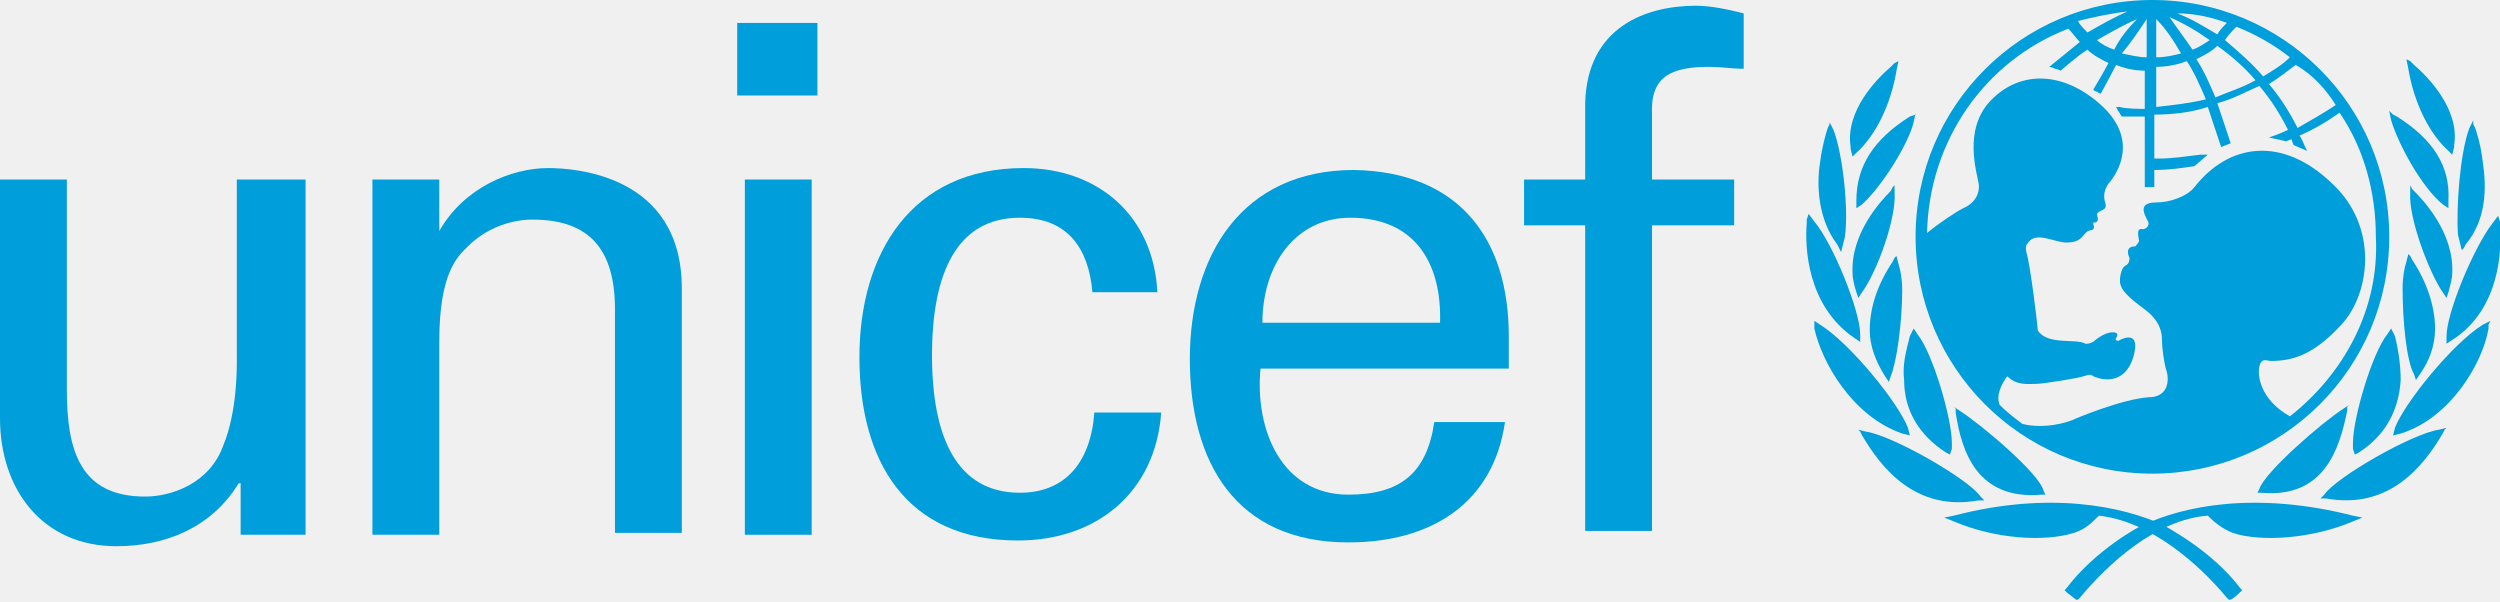
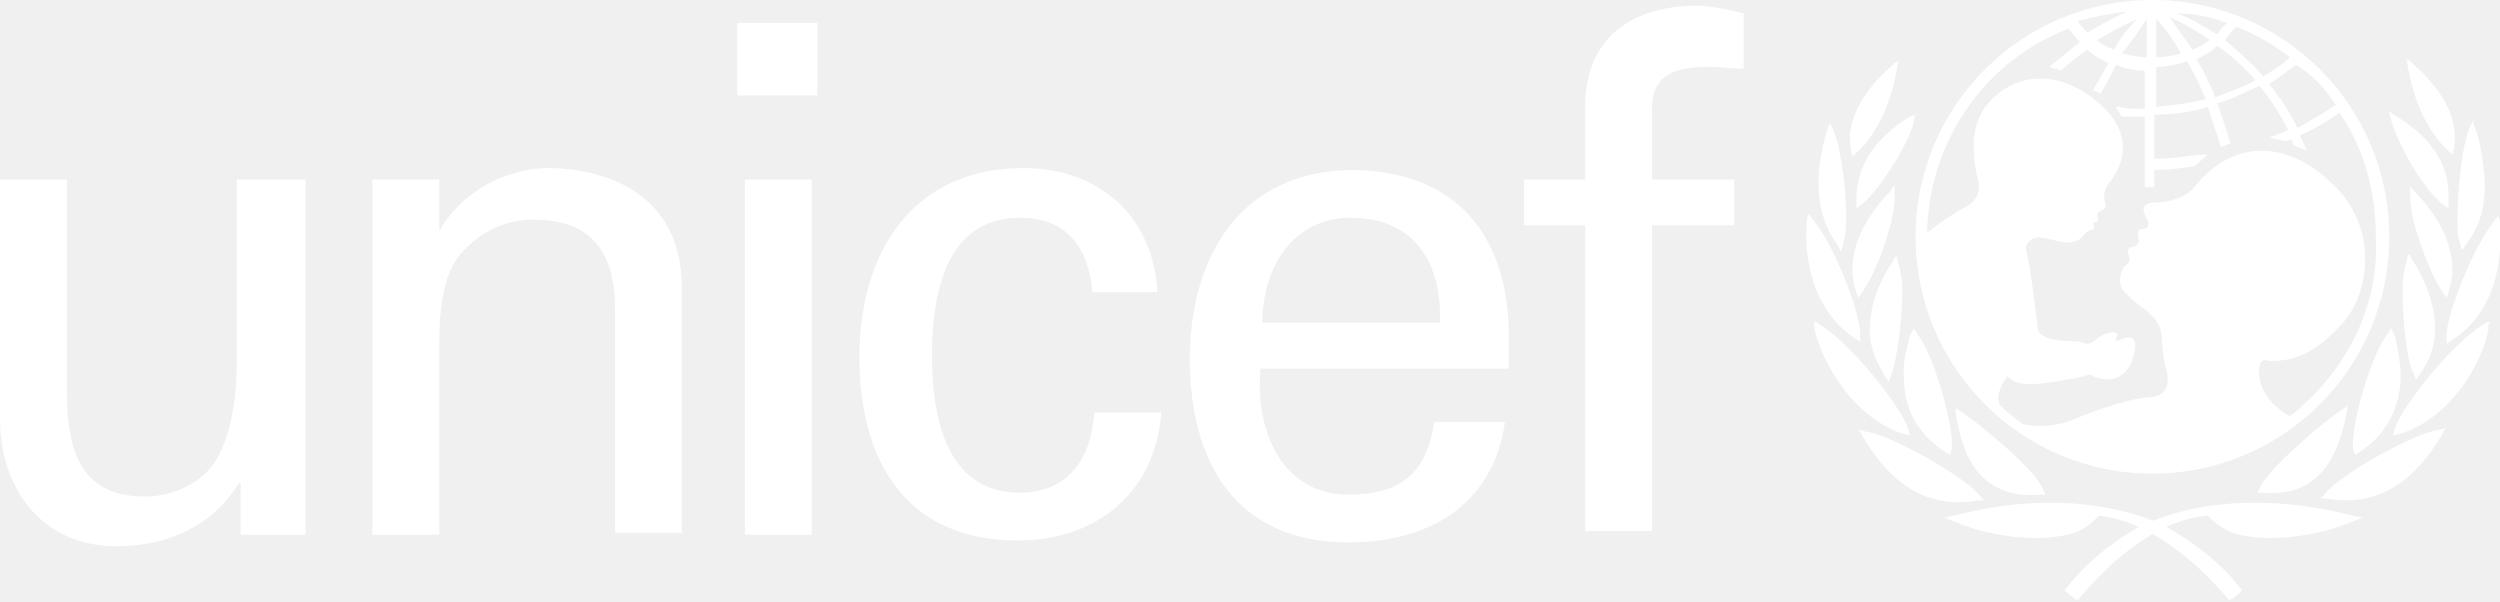
<svg xmlns="http://www.w3.org/2000/svg" version="1.1" id="Layer_1" x="0px" y="0px" viewBox="0 0 130.9 31.5" enable-background="new 0 0 130.9 31.5" xml:space="preserve">
-   <path fill="#009edb" d="M112.7,0c-6.8,0-12.4,5.5-12.4,12.4c0,6.8,5.5,12.4,12.4,12.4c6.8,0,12.4-5.5,12.4-12.4  C125.1,5.5,119.5,0,112.7,0 M122.3,5.5c-0.6,0.4-1.3,0.8-2,1.2c-0.4-0.8-0.9-1.6-1.5-2.3c0.5-0.3,1-0.7,1.4-1  C121.1,3.9,121.8,4.7,122.3,5.5 M117.1,1.4c1,0.4,1.9,0.9,2.8,1.6c-0.4,0.4-0.9,0.7-1.4,1c-0.6-0.7-1.3-1.3-2-1.9  C116.7,1.8,116.9,1.6,117.1,1.4 M118.1,4.2c-0.7,0.4-1.4,0.6-2.1,0.9c-0.3-0.7-0.6-1.4-1-2c0.4-0.2,0.8-0.4,1.1-0.7  C116.8,2.9,117.5,3.5,118.1,4.2 M116.6,1.2c-0.2,0.2-0.4,0.4-0.5,0.6c-0.7-0.4-1.3-0.8-2.1-1.1C114.9,0.7,115.8,0.9,116.6,1.2   M115.7,2.1c-0.3,0.2-0.6,0.4-0.9,0.5c-0.4-0.6-0.8-1.1-1.2-1.7C114.3,1.2,115,1.6,115.7,2.1 M112.9,1c0.5,0.5,0.9,1.1,1.3,1.8  c-0.4,0.1-0.8,0.2-1.3,0.2V1z M112.9,3.5c0.5,0,1.1-0.1,1.6-0.3c0.4,0.6,0.7,1.3,1,2c-0.8,0.2-1.7,0.3-2.6,0.4V3.5z M112.4,1v2  c-0.4,0-0.8-0.1-1.3-0.2C111.6,2.2,112,1.6,112.4,1 M110.7,2.6c-0.3-0.1-0.7-0.3-0.9-0.5c0.7-0.4,1.4-0.8,2.1-1.1  C111.4,1.5,111,2,110.7,2.6 M111.4,0.6c-0.7,0.3-1.4,0.7-2.1,1.1c-0.2-0.2-0.4-0.4-0.5-0.6C109.6,0.9,110.5,0.7,111.4,0.6   M119.9,21.8c-1.6-0.9-1.7-2.2-1.6-2.6c0.1-0.5,0.4-0.3,0.6-0.3c1.1,0,2.2-0.3,3.6-1.8c1.6-1.6,2.1-5.2-0.4-7.5  c-2.6-2.5-5.4-2.1-7.2,0.2c-0.4,0.5-1.3,0.8-2,0.8c-1.2,0-0.4,0.9-0.4,1.1c0,0.2-0.2,0.3-0.3,0.3c-0.4-0.1-0.2,0.5-0.2,0.6  s-0.2,0.3-0.2,0.3c-0.5,0-0.4,0.4-0.3,0.6c0,0.1,0,0.3-0.2,0.4c-0.2,0.1-0.3,0.5-0.3,0.8c0,0.5,0.5,0.9,1.3,1.5  c0.8,0.6,0.9,1.2,0.9,1.6c0,0.4,0.1,1.1,0.2,1.5c0.2,0.5,0.2,1.5-0.9,1.5c-1.4,0.1-3.8,1.1-4,1.2c-0.8,0.3-1.8,0.4-2.6,0.2  c-0.4-0.3-0.8-0.6-1.2-1c-0.2-0.5,0.1-1.1,0.4-1.5c0.5,0.5,1.1,0.4,1.5,0.4c0.4,0,2.2-0.3,2.5-0.4c0.3-0.1,0.4-0.1,0.5,0  c0.7,0.3,1.7,0.3,2.1-1c0.4-1.4-0.5-1-0.7-0.9c-0.1,0.1-0.3,0-0.2-0.1c0.2-0.3-0.1-0.3-0.2-0.3c-0.4,0-0.9,0.4-1,0.5  c-0.2,0.1-0.3,0.1-0.4,0.1c-0.5-0.3-2,0.1-2.5-0.7c0-0.2-0.4-3.5-0.6-4.1c0-0.1-0.1-0.3,0.1-0.5c0.4-0.6,1.4,0,2,0  c0.7,0,0.8-0.3,1-0.5c0.2-0.2,0.3-0.1,0.4-0.2c0.1-0.1,0-0.2,0-0.3c0-0.1,0.1,0,0.2-0.1c0.1-0.1,0-0.3,0-0.4  c0.2-0.3,0.6-0.1,0.4-0.7c-0.1-0.4,0.1-0.8,0.3-1c0.3-0.4,1.6-2.2-0.6-4.1c-2.1-1.8-4.3-1.6-5.7-0.1c-1.4,1.5-0.7,3.7-0.6,4.3  c0.1,0.6-0.3,1.1-0.8,1.3c-0.4,0.2-1.3,0.8-1.9,1.3c0.1-4.8,3-9,7.4-10.7c0.2,0.2,0.4,0.5,0.6,0.7c-0.5,0.4-1.6,1.3-1.6,1.3  s0.1,0,0.3,0.1c0.1,0,0.3,0.1,0.3,0.1s0.9-0.8,1.4-1.1c0.3,0.3,0.7,0.5,1.1,0.7c-0.2,0.4-0.8,1.4-0.8,1.4s0.1,0.1,0.2,0.1  c0.1,0.1,0.2,0.1,0.2,0.1s0.6-1.1,0.8-1.5c0.5,0.2,1,0.3,1.5,0.3v2c-0.3,0-1,0-1.3-0.1l-0.2,0l0.1,0.2c0.1,0.1,0.1,0.2,0.2,0.3l0,0  l0,0c0.2,0,0.9,0,1.2,0v3.7h0.5V8.9c0.8,0,1.4-0.1,2.1-0.2l0,0l0.7-0.6l-0.4,0c-0.8,0.1-1.5,0.2-2.1,0.2c0,0-0.2,0-0.3,0V6  c0.9,0,1.9-0.1,2.8-0.4c0.2,0.6,0.7,2.1,0.7,2.1l0.5-0.2c0,0-0.5-1.5-0.7-2.1c0.8-0.2,1.5-0.6,2.2-0.9c0.6,0.7,1.1,1.5,1.5,2.3  c-0.4,0.2-1,0.4-1,0.4c0.5,0.1,0.9,0.2,0.9,0.2s0.2-0.1,0.3-0.1c0,0.1,0.1,0.3,0.1,0.3l0.7,0.3l-0.1-0.2c0,0-0.2-0.5-0.3-0.6  c0.7-0.3,1.4-0.7,2.1-1.2c1.3,1.9,1.9,4.2,1.9,6.5C124.6,16.2,122.7,19.6,119.9,21.8" />
-   <path fill="#009edb" d="M99.2,3.3L99,3.5c-0.7,0.6-2.4,2.3-2.1,4.2c0,0,0,0.1,0,0.1c0,0,0.1,0.4,0.1,0.4l0.2-0.2  c1-0.9,1.8-2.5,2.1-4.3l0.1-0.5L99.2,3.3z" />
-   <path fill="#009edb" d="M95.8,6.5l-0.1,0.2c-0.1,0.3-0.3,1-0.4,1.8c-0.2,1.2-0.1,3,0.9,4.3c0,0,0.1,0.2,0.1,0.2l0.1,0.2l0.2-0.8  c0.2-1.4-0.1-4.3-0.6-5.6l-0.2-0.4L95.8,6.5z" />
-   <path fill="#009edb" d="M94.6,11.5l0,0.2c-0.1,1.2,0,4.3,2.5,6c0,0,0.3,0.2,0.3,0.2l0-0.4c0-1.2-1.4-4.7-2.4-5.9l-0.3-0.4L94.6,11.5  z" />
-   <path fill="#009edb" d="M95,17l0,0.2c0.4,1.8,2,4.6,4.6,5.5l0.4,0.1l-0.1-0.4c-0.5-1.3-3-4.4-4.6-5.4L95,16.8L95,17z" />
-   <path fill="#009edb" d="M100.3,6L100,6.1c-1.9,1.2-2.8,2.6-2.8,4.4l0,0.4l0.3-0.2c1-0.9,2.4-3.1,2.7-4.3l0.1-0.5L100.3,6z" />
-   <path fill="#009edb" d="M99.1,9.8L99,10c-0.5,0.5-2.1,2.2-2,4.3c0,0.3,0.1,0.7,0.2,1l0.1,0.3l0.2-0.3c0.8-1.1,1.8-3.9,1.7-5.2l0-0.4  L99.1,9.8z" />
-   <path fill="#009edb" d="M99.2,13.5l-0.1,0.2c-0.8,1.2-1.2,2.4-1.2,3.6c0,0.8,0.3,1.6,0.8,2.4l0.2,0.3l0.1-0.3  c0.3-0.7,0.6-2.8,0.6-4.5c0-0.6-0.1-1.1-0.2-1.4l-0.1-0.4L99.2,13.5z" />
-   <path fill="#009edb" d="M100.1,17.4l-0.1,0.2c-0.2,0.8-0.4,1.5-0.3,2.3c0,1.6,0.8,2.9,2.2,3.8l0.2,0.1l0.1-0.3c0,0,0-0.3,0-0.3  c0-1.3-1-4.7-1.8-5.7l-0.2-0.3L100.1,17.4z" />
-   <path fill="#009edb" d="M97.4,22.6l0.1,0.2c1,1.7,2.8,4,6.1,3.4l0.3,0l-0.2-0.2c-0.6-0.9-4.6-3.2-6-3.4l-0.4-0.1L97.4,22.6z" />
-   <path fill="#009edb" d="M102.3,27L102.3,27l-0.5,0.1l0.5,0.2c2.1,0.9,4.7,1.1,6.3,0.6c0.6-0.2,0.9-0.5,1.3-0.9  c2.7,0.3,5.2,2.5,6.7,4.3c0,0,0.1,0.1,0.1,0.1l0.1,0c0.2-0.1,0.4-0.3,0.5-0.4l0.1-0.1l-0.1-0.1c-1.5-2-3.9-3.2-4-3.3  C111.1,26.5,107.3,25.7,102.3,27" />
-   <path fill="#009edb" d="M102.4,21.4l0,0.2c0.3,2,1.1,4.6,4.5,4.3l0.2,0l-0.1-0.2c-0.2-0.9-3.3-3.5-4.4-4.2l-0.3-0.2L102.4,21.4z" />
-   <path fill="#009edb" d="M126,3.1l0.1,0.5c0.3,1.8,1.1,3.4,2.1,4.3l0.2,0.2c0,0,0.1-0.4,0.1-0.4c0,0,0-0.1,0-0.1  c0.3-1.9-1.4-3.6-2.1-4.2l-0.2-0.2L126,3.1z" />
-   <path fill="#009edb" d="M129.5,6.3l-0.2,0.4c-0.5,1.3-0.7,4.2-0.6,5.6l0.2,0.8L129,13c0,0,0.1-0.2,0.1-0.2c1.1-1.3,1.1-3,0.9-4.3  c-0.1-0.9-0.3-1.5-0.4-1.8l-0.1-0.2L129.5,6.3z" />
-   <path fill="#009edb" d="M130.8,11.3l-0.3,0.4c-1,1.3-2.4,4.7-2.4,5.9l0,0.4c0,0,0.3-0.2,0.3-0.2c2.5-1.6,2.6-4.7,2.5-6l0-0.2  L130.8,11.3z" />
-   <path fill="#009edb" d="M130.4,16.8l-0.4,0.2c-1.6,1-4.1,4.1-4.6,5.4l-0.1,0.4l0.4-0.1c2.6-0.8,4.3-3.7,4.6-5.5l0-0.2L130.4,16.8z" />
-   <path fill="#009edb" d="M125.1,5.8l0.1,0.5c0.4,1.3,1.6,3.5,2.7,4.4l0.3,0.2l0-0.4c0.1-1.8-0.8-3.2-2.7-4.4l-0.2-0.1L125.1,5.8z" />
-   <path fill="#009edb" d="M126.2,9.7l0,0.4c-0.1,1.3,1,4.2,1.7,5.2l0.2,0.3l0.1-0.3c0.1-0.4,0.2-0.7,0.2-1c0.1-2.1-1.5-3.8-2-4.3  l-0.1-0.1L126.2,9.7z" />
-   <path fill="#009edb" d="M126.1,13.3l-0.1,0.4c-0.1,0.3-0.2,0.8-0.2,1.4c0,1.7,0.2,3.8,0.6,4.5l0.1,0.3l0.2-0.3  c0.5-0.7,0.8-1.5,0.8-2.4c0-1.1-0.4-2.4-1.2-3.6l-0.1-0.2L126.1,13.3z" />
-   <path fill="#009edb" d="M125.2,17.2l-0.2,0.3c-0.8,1-1.8,4.4-1.8,5.7c0,0,0,0.2,0,0.3l0.1,0.3c0,0,0.2-0.1,0.2-0.1  c1.4-0.9,2.1-2.2,2.2-3.8c0-0.7-0.1-1.5-0.3-2.3l-0.1-0.2L125.2,17.2z" />
-   <path fill="#009edb" d="M128.1,22.4c0,0-0.4,0.1-0.4,0.1c-1.4,0.2-5.4,2.5-6,3.4l-0.2,0.2l0.3,0c3.3,0.6,5.1-1.7,6.1-3.4l0.1-0.2  L128.1,22.4z" />
-   <path fill="#009edb" d="M112.2,27.5c-0.1,0-2.5,1.3-4,3.3l-0.1,0.1l0.1,0.1c0.1,0.1,0.4,0.3,0.5,0.4l0.1,0c0,0,0.1-0.1,0.1-0.1  c1.5-1.8,4-4.1,6.7-4.3c0.4,0.4,0.8,0.7,1.3,0.9c1.5,0.5,4.2,0.3,6.3-0.6l0.5-0.2l-0.5-0.1C118.1,25.7,114.3,26.5,112.2,27.5" />
-   <path fill="#009edb" d="M123,21.2l-0.3,0.2c-1.1,0.7-4.1,3.3-4.4,4.2l-0.1,0.2l0.2,0c3.3,0.3,4.1-2.3,4.5-4.3l0-0.2L123,21.2z" />
-   <path fill="#009edb" d="M38.6,1.2h4.2V5h-4.2V1.2z M39,9.4h3.5v18.6H39V9.4z" />
-   <path fill="#009edb" d="M12.5,9.4H16v18.6h-3.4v-2.7h-0.1c-1.4,2.3-3.8,3.3-6.4,3.3c-3.9,0-6.1-3-6.1-6.7V9.4h3.5v11  c0,3.2,0.7,5.6,4.1,5.6c1.4,0,3.4-0.7,4.1-2.7c0.7-1.7,0.7-3.9,0.7-4.4V9.4z" />
-   <path fill="#009edb" d="M23,12.1L23,12.1c1.3-2.3,3.8-3.3,5.7-3.3c1.3,0,7,0.3,7,6.3v12.8h-3.5V16.2c0-3.1-1.3-4.7-4.3-4.7  c0,0-1.9-0.1-3.4,1.4c-0.5,0.5-1.5,1.3-1.5,5v10.1h-3.5V9.4H23V12.1z" />
-   <path fill="#009edb" d="M57.2,15.3c-0.2-2.3-1.3-3.9-3.8-3.9c-3.3,0-4.6,2.9-4.6,7.2c0,4.3,1.3,7.2,4.6,7.2c2.3,0,3.7-1.5,3.9-4.2  h3.5c-0.3,4.2-3.4,6.7-7.5,6.7c-5.9,0-8.3-4.2-8.3-9.6c0-5.4,2.7-9.9,8.6-9.9c3.9,0,6.8,2.5,7,6.5H57.2z" />
-   <path fill="#009edb" d="M66,19.3c-0.3,3.2,1.1,6.6,4.6,6.6c2.7,0,4.1-1.1,4.5-3.8h3.7c-0.6,4.2-3.8,6.3-8.2,6.3  c-5.9,0-8.3-4.2-8.3-9.6c0-5.4,2.7-9.9,8.6-9.9C76.4,9,79,12.5,79,17.6v1.7H66z M75.4,16.9c0.1-3.1-1.3-5.5-4.7-5.5  c-2.9,0-4.6,2.5-4.6,5.5H75.4z" />
-   <path fill="#009edb" d="M83,27.8v-16h-3.2V9.4H83v-4c0.1-4,3.2-5.1,5.8-5.1c0.8,0,1.7,0.2,2.5,0.4v2.9c-0.6,0-1.2-0.1-1.8-0.1  c-2,0-3.1,0.5-3,2.5v3.4h4.3v2.4h-4.3v16H83z" />
+   <path fill="#ffffff" d="M112.7,0c-6.8,0-12.4,5.5-12.4,12.4c0,6.8,5.5,12.4,12.4,12.4c6.8,0,12.4-5.5,12.4-12.4  C125.1,5.5,119.5,0,112.7,0 M122.3,5.5c-0.6,0.4-1.3,0.8-2,1.2c-0.4-0.8-0.9-1.6-1.5-2.3c0.5-0.3,1-0.7,1.4-1  C121.1,3.9,121.8,4.7,122.3,5.5 M117.1,1.4c1,0.4,1.9,0.9,2.8,1.6c-0.4,0.4-0.9,0.7-1.4,1c-0.6-0.7-1.3-1.3-2-1.9  C116.7,1.8,116.9,1.6,117.1,1.4 M118.1,4.2c-0.7,0.4-1.4,0.6-2.1,0.9c-0.3-0.7-0.6-1.4-1-2c0.4-0.2,0.8-0.4,1.1-0.7  C116.8,2.9,117.5,3.5,118.1,4.2 M116.6,1.2c-0.2,0.2-0.4,0.4-0.5,0.6c-0.7-0.4-1.3-0.8-2.1-1.1C114.9,0.7,115.8,0.9,116.6,1.2   M115.7,2.1c-0.3,0.2-0.6,0.4-0.9,0.5c-0.4-0.6-0.8-1.1-1.2-1.7C114.3,1.2,115,1.6,115.7,2.1 M112.9,1c0.5,0.5,0.9,1.1,1.3,1.8  c-0.4,0.1-0.8,0.2-1.3,0.2V1z M112.9,3.5c0.5,0,1.1-0.1,1.6-0.3c0.4,0.6,0.7,1.3,1,2c-0.8,0.2-1.7,0.3-2.6,0.4V3.5z M112.4,1v2  c-0.4,0-0.8-0.1-1.3-0.2C111.6,2.2,112,1.6,112.4,1 M110.7,2.6c-0.3-0.1-0.7-0.3-0.9-0.5c0.7-0.4,1.4-0.8,2.1-1.1  C111.4,1.5,111,2,110.7,2.6 M111.4,0.6c-0.7,0.3-1.4,0.7-2.1,1.1c-0.2-0.2-0.4-0.4-0.5-0.6C109.6,0.9,110.5,0.7,111.4,0.6   M119.9,21.8c-1.6-0.9-1.7-2.2-1.6-2.6c0.1-0.5,0.4-0.3,0.6-0.3c1.1,0,2.2-0.3,3.6-1.8c1.6-1.6,2.1-5.2-0.4-7.5  c-2.6-2.5-5.4-2.1-7.2,0.2c-0.4,0.5-1.3,0.8-2,0.8c-1.2,0-0.4,0.9-0.4,1.1c0,0.2-0.2,0.3-0.3,0.3c-0.4-0.1-0.2,0.5-0.2,0.6  s-0.2,0.3-0.2,0.3c-0.5,0-0.4,0.4-0.3,0.6c0,0.1,0,0.3-0.2,0.4c-0.2,0.1-0.3,0.5-0.3,0.8c0,0.5,0.5,0.9,1.3,1.5  c0.8,0.6,0.9,1.2,0.9,1.6c0,0.4,0.1,1.1,0.2,1.5c0.2,0.5,0.2,1.5-0.9,1.5c-1.4,0.1-3.8,1.1-4,1.2c-0.8,0.3-1.8,0.4-2.6,0.2  c-0.4-0.3-0.8-0.6-1.2-1c-0.2-0.5,0.1-1.1,0.4-1.5c0.5,0.5,1.1,0.4,1.5,0.4c0.4,0,2.2-0.3,2.5-0.4c0.3-0.1,0.4-0.1,0.5,0  c0.7,0.3,1.7,0.3,2.1-1c0.4-1.4-0.5-1-0.7-0.9c-0.1,0.1-0.3,0-0.2-0.1c0.2-0.3-0.1-0.3-0.2-0.3c-0.4,0-0.9,0.4-1,0.5  c-0.2,0.1-0.3,0.1-0.4,0.1c-0.5-0.3-2,0.1-2.5-0.7c0-0.2-0.4-3.5-0.6-4.1c0-0.1-0.1-0.3,0.1-0.5c0.4-0.6,1.4,0,2,0  c0.7,0,0.8-0.3,1-0.5c0.2-0.2,0.3-0.1,0.4-0.2c0.1-0.1,0-0.2,0-0.3c0-0.1,0.1,0,0.2-0.1c0.1-0.1,0-0.3,0-0.4  c0.2-0.3,0.6-0.1,0.4-0.7c-0.1-0.4,0.1-0.8,0.3-1c0.3-0.4,1.6-2.2-0.6-4.1c-2.1-1.8-4.3-1.6-5.7-0.1c-1.4,1.5-0.7,3.7-0.6,4.3  c0.1,0.6-0.3,1.1-0.8,1.3c-0.4,0.2-1.3,0.8-1.9,1.3c0.1-4.8,3-9,7.4-10.7c0.2,0.2,0.4,0.5,0.6,0.7c-0.5,0.4-1.6,1.3-1.6,1.3  s0.1,0,0.3,0.1c0.1,0,0.3,0.1,0.3,0.1s0.9-0.8,1.4-1.1c0.3,0.3,0.7,0.5,1.1,0.7c-0.2,0.4-0.8,1.4-0.8,1.4s0.1,0.1,0.2,0.1  c0.1,0.1,0.2,0.1,0.2,0.1s0.6-1.1,0.8-1.5c0.5,0.2,1,0.3,1.5,0.3v2c-0.3,0-1,0-1.3-0.1l-0.2,0l0.1,0.2c0.1,0.1,0.1,0.2,0.2,0.3l0,0  l0,0c0.2,0,0.9,0,1.2,0v3.7h0.5V8.9c0.8,0,1.4-0.1,2.1-0.2l0,0l0.7-0.6l-0.4,0c-0.8,0.1-1.5,0.2-2.1,0.2c0,0-0.2,0-0.3,0V6  c0.9,0,1.9-0.1,2.8-0.4c0.2,0.6,0.7,2.1,0.7,2.1l0.5-0.2c0,0-0.5-1.5-0.7-2.1c0.8-0.2,1.5-0.6,2.2-0.9c0.6,0.7,1.1,1.5,1.5,2.3  c-0.4,0.2-1,0.4-1,0.4c0.5,0.1,0.9,0.2,0.9,0.2s0.2-0.1,0.3-0.1c0,0.1,0.1,0.3,0.1,0.3l0.7,0.3l-0.1-0.2c0,0-0.2-0.5-0.3-0.6  c0.7-0.3,1.4-0.7,2.1-1.2c1.3,1.9,1.9,4.2,1.9,6.5C124.6,16.2,122.7,19.6,119.9,21.8" />
+   <path fill="#ffffff" d="M99.2,3.3L99,3.5c-0.7,0.6-2.4,2.3-2.1,4.2c0,0,0,0.1,0,0.1c0,0,0.1,0.4,0.1,0.4l0.2-0.2  c1-0.9,1.8-2.5,2.1-4.3l0.1-0.5L99.2,3.3z" />
+   <path fill="#ffffff" d="M95.8,6.5l-0.1,0.2c-0.1,0.3-0.3,1-0.4,1.8c-0.2,1.2-0.1,3,0.9,4.3c0,0,0.1,0.2,0.1,0.2l0.1,0.2l0.2-0.8  c0.2-1.4-0.1-4.3-0.6-5.6l-0.2-0.4L95.8,6.5z" />
+   <path fill="#ffffff" d="M94.6,11.5l0,0.2c-0.1,1.2,0,4.3,2.5,6c0,0,0.3,0.2,0.3,0.2l0-0.4c0-1.2-1.4-4.7-2.4-5.9l-0.3-0.4L94.6,11.5  z" />
+   <path fill="#ffffff" d="M95,17l0,0.2c0.4,1.8,2,4.6,4.6,5.5l0.4,0.1l-0.1-0.4c-0.5-1.3-3-4.4-4.6-5.4L95,16.8L95,17z" />
+   <path fill="#ffffff" d="M100.3,6L100,6.1c-1.9,1.2-2.8,2.6-2.8,4.4l0,0.4l0.3-0.2c1-0.9,2.4-3.1,2.7-4.3l0.1-0.5L100.3,6z" />
+   <path fill="#ffffff" d="M99.1,9.8L99,10c-0.5,0.5-2.1,2.2-2,4.3c0,0.3,0.1,0.7,0.2,1l0.1,0.3l0.2-0.3c0.8-1.1,1.8-3.9,1.7-5.2l0-0.4  L99.1,9.8z" />
+   <path fill="#ffffff" d="M99.2,13.5l-0.1,0.2c-0.8,1.2-1.2,2.4-1.2,3.6c0,0.8,0.3,1.6,0.8,2.4l0.2,0.3l0.1-0.3  c0.3-0.7,0.6-2.8,0.6-4.5c0-0.6-0.1-1.1-0.2-1.4l-0.1-0.4L99.2,13.5z" />
+   <path fill="#ffffff" d="M100.1,17.4l-0.1,0.2c-0.2,0.8-0.4,1.5-0.3,2.3c0,1.6,0.8,2.9,2.2,3.8l0.2,0.1l0.1-0.3c0,0,0-0.3,0-0.3  c0-1.3-1-4.7-1.8-5.7l-0.2-0.3L100.1,17.4z" />
+   <path fill="#ffffff" d="M97.4,22.6l0.1,0.2c1,1.7,2.8,4,6.1,3.4l0.3,0l-0.2-0.2c-0.6-0.9-4.6-3.2-6-3.4l-0.4-0.1L97.4,22.6z" />
+   <path fill="#ffffff" d="M102.3,27L102.3,27l-0.5,0.1l0.5,0.2c2.1,0.9,4.7,1.1,6.3,0.6c0.6-0.2,0.9-0.5,1.3-0.9  c2.7,0.3,5.2,2.5,6.7,4.3c0,0,0.1,0.1,0.1,0.1l0.1,0c0.2-0.1,0.4-0.3,0.5-0.4l0.1-0.1l-0.1-0.1c-1.5-2-3.9-3.2-4-3.3  C111.1,26.5,107.3,25.7,102.3,27" />
+   <path fill="#ffffff" d="M102.4,21.4l0,0.2c0.3,2,1.1,4.6,4.5,4.3l0.2,0l-0.1-0.2c-0.2-0.9-3.3-3.5-4.4-4.2l-0.3-0.2L102.4,21.4z" />
+   <path fill="#ffffff" d="M126,3.1l0.1,0.5c0.3,1.8,1.1,3.4,2.1,4.3l0.2,0.2c0,0,0.1-0.4,0.1-0.4c0,0,0-0.1,0-0.1  c0.3-1.9-1.4-3.6-2.1-4.2l-0.2-0.2L126,3.1z" />
+   <path fill="#ffffff" d="M129.5,6.3l-0.2,0.4c-0.5,1.3-0.7,4.2-0.6,5.6l0.2,0.8L129,13c0,0,0.1-0.2,0.1-0.2c1.1-1.3,1.1-3,0.9-4.3  c-0.1-0.9-0.3-1.5-0.4-1.8l-0.1-0.2L129.5,6.3z" />
+   <path fill="#ffffff" d="M130.8,11.3l-0.3,0.4c-1,1.3-2.4,4.7-2.4,5.9l0,0.4c0,0,0.3-0.2,0.3-0.2c2.5-1.6,2.6-4.7,2.5-6l0-0.2  L130.8,11.3z" />
+   <path fill="#ffffff" d="M130.4,16.8l-0.4,0.2c-1.6,1-4.1,4.1-4.6,5.4l-0.1,0.4l0.4-0.1c2.6-0.8,4.3-3.7,4.6-5.5l0-0.2L130.4,16.8z" />
+   <path fill="#ffffff" d="M125.1,5.8l0.1,0.5c0.4,1.3,1.6,3.5,2.7,4.4l0.3,0.2l0-0.4c0.1-1.8-0.8-3.2-2.7-4.4l-0.2-0.1L125.1,5.8z" />
+   <path fill="#ffffff" d="M126.2,9.7l0,0.4c-0.1,1.3,1,4.2,1.7,5.2l0.2,0.3l0.1-0.3c0.1-0.4,0.2-0.7,0.2-1c0.1-2.1-1.5-3.8-2-4.3  l-0.1-0.1L126.2,9.7z" />
+   <path fill="#ffffff" d="M126.1,13.3l-0.1,0.4c-0.1,0.3-0.2,0.8-0.2,1.4c0,1.7,0.2,3.8,0.6,4.5l0.1,0.3l0.2-0.3  c0.5-0.7,0.8-1.5,0.8-2.4c0-1.1-0.4-2.4-1.2-3.6l-0.1-0.2L126.1,13.3z" />
+   <path fill="#ffffff" d="M125.2,17.2l-0.2,0.3c-0.8,1-1.8,4.4-1.8,5.7c0,0,0,0.2,0,0.3l0.1,0.3c0,0,0.2-0.1,0.2-0.1  c1.4-0.9,2.1-2.2,2.2-3.8c0-0.7-0.1-1.5-0.3-2.3l-0.1-0.2L125.2,17.2z" />
+   <path fill="#ffffff" d="M128.1,22.4c0,0-0.4,0.1-0.4,0.1c-1.4,0.2-5.4,2.5-6,3.4l-0.2,0.2l0.3,0c3.3,0.6,5.1-1.7,6.1-3.4l0.1-0.2  L128.1,22.4z" />
+   <path fill="#ffffff" d="M112.2,27.5c-0.1,0-2.5,1.3-4,3.3l-0.1,0.1l0.1,0.1c0.1,0.1,0.4,0.3,0.5,0.4l0.1,0c0,0,0.1-0.1,0.1-0.1  c1.5-1.8,4-4.1,6.7-4.3c0.4,0.4,0.8,0.7,1.3,0.9c1.5,0.5,4.2,0.3,6.3-0.6l0.5-0.2l-0.5-0.1C118.1,25.7,114.3,26.5,112.2,27.5" />
+   <path fill="#ffffff" d="M123,21.2l-0.3,0.2c-1.1,0.7-4.1,3.3-4.4,4.2l-0.1,0.2l0.2,0c3.3,0.3,4.1-2.3,4.5-4.3l0-0.2L123,21.2z" />
+   <path fill="#ffffff" d="M38.6,1.2h4.2V5h-4.2V1.2z M39,9.4h3.5v18.6H39V9.4z" />
+   <path fill="#ffffff" d="M12.5,9.4H16v18.6h-3.4v-2.7h-0.1c-1.4,2.3-3.8,3.3-6.4,3.3c-3.9,0-6.1-3-6.1-6.7V9.4h3.5v11  c0,3.2,0.7,5.6,4.1,5.6c1.4,0,3.4-0.7,4.1-2.7c0.7-1.7,0.7-3.9,0.7-4.4V9.4z" />
+   <path fill="#ffffff" d="M23,12.1L23,12.1c1.3-2.3,3.8-3.3,5.7-3.3c1.3,0,7,0.3,7,6.3v12.8h-3.5V16.2c0-3.1-1.3-4.7-4.3-4.7  c0,0-1.9-0.1-3.4,1.4c-0.5,0.5-1.5,1.3-1.5,5v10.1h-3.5V9.4H23V12.1z" />
+   <path fill="#ffffff" d="M57.2,15.3c-0.2-2.3-1.3-3.9-3.8-3.9c-3.3,0-4.6,2.9-4.6,7.2c0,4.3,1.3,7.2,4.6,7.2c2.3,0,3.7-1.5,3.9-4.2  h3.5c-0.3,4.2-3.4,6.7-7.5,6.7c-5.9,0-8.3-4.2-8.3-9.6c0-5.4,2.7-9.9,8.6-9.9c3.9,0,6.8,2.5,7,6.5H57.2z" />
+   <path fill="#ffffff" d="M66,19.3c-0.3,3.2,1.1,6.6,4.6,6.6c2.7,0,4.1-1.1,4.5-3.8h3.7c-0.6,4.2-3.8,6.3-8.2,6.3  c-5.9,0-8.3-4.2-8.3-9.6c0-5.4,2.7-9.9,8.6-9.9C76.4,9,79,12.5,79,17.6v1.7H66z M75.4,16.9c0.1-3.1-1.3-5.5-4.7-5.5  c-2.9,0-4.6,2.5-4.6,5.5H75.4z" />
+   <path fill="#ffffff" d="M83,27.8v-16h-3.2V9.4H83v-4c0.1-4,3.2-5.1,5.8-5.1c0.8,0,1.7,0.2,2.5,0.4v2.9c-0.6,0-1.2-0.1-1.8-0.1  c-2,0-3.1,0.5-3,2.5v3.4h4.3v2.4h-4.3v16H83z" />
</svg>
